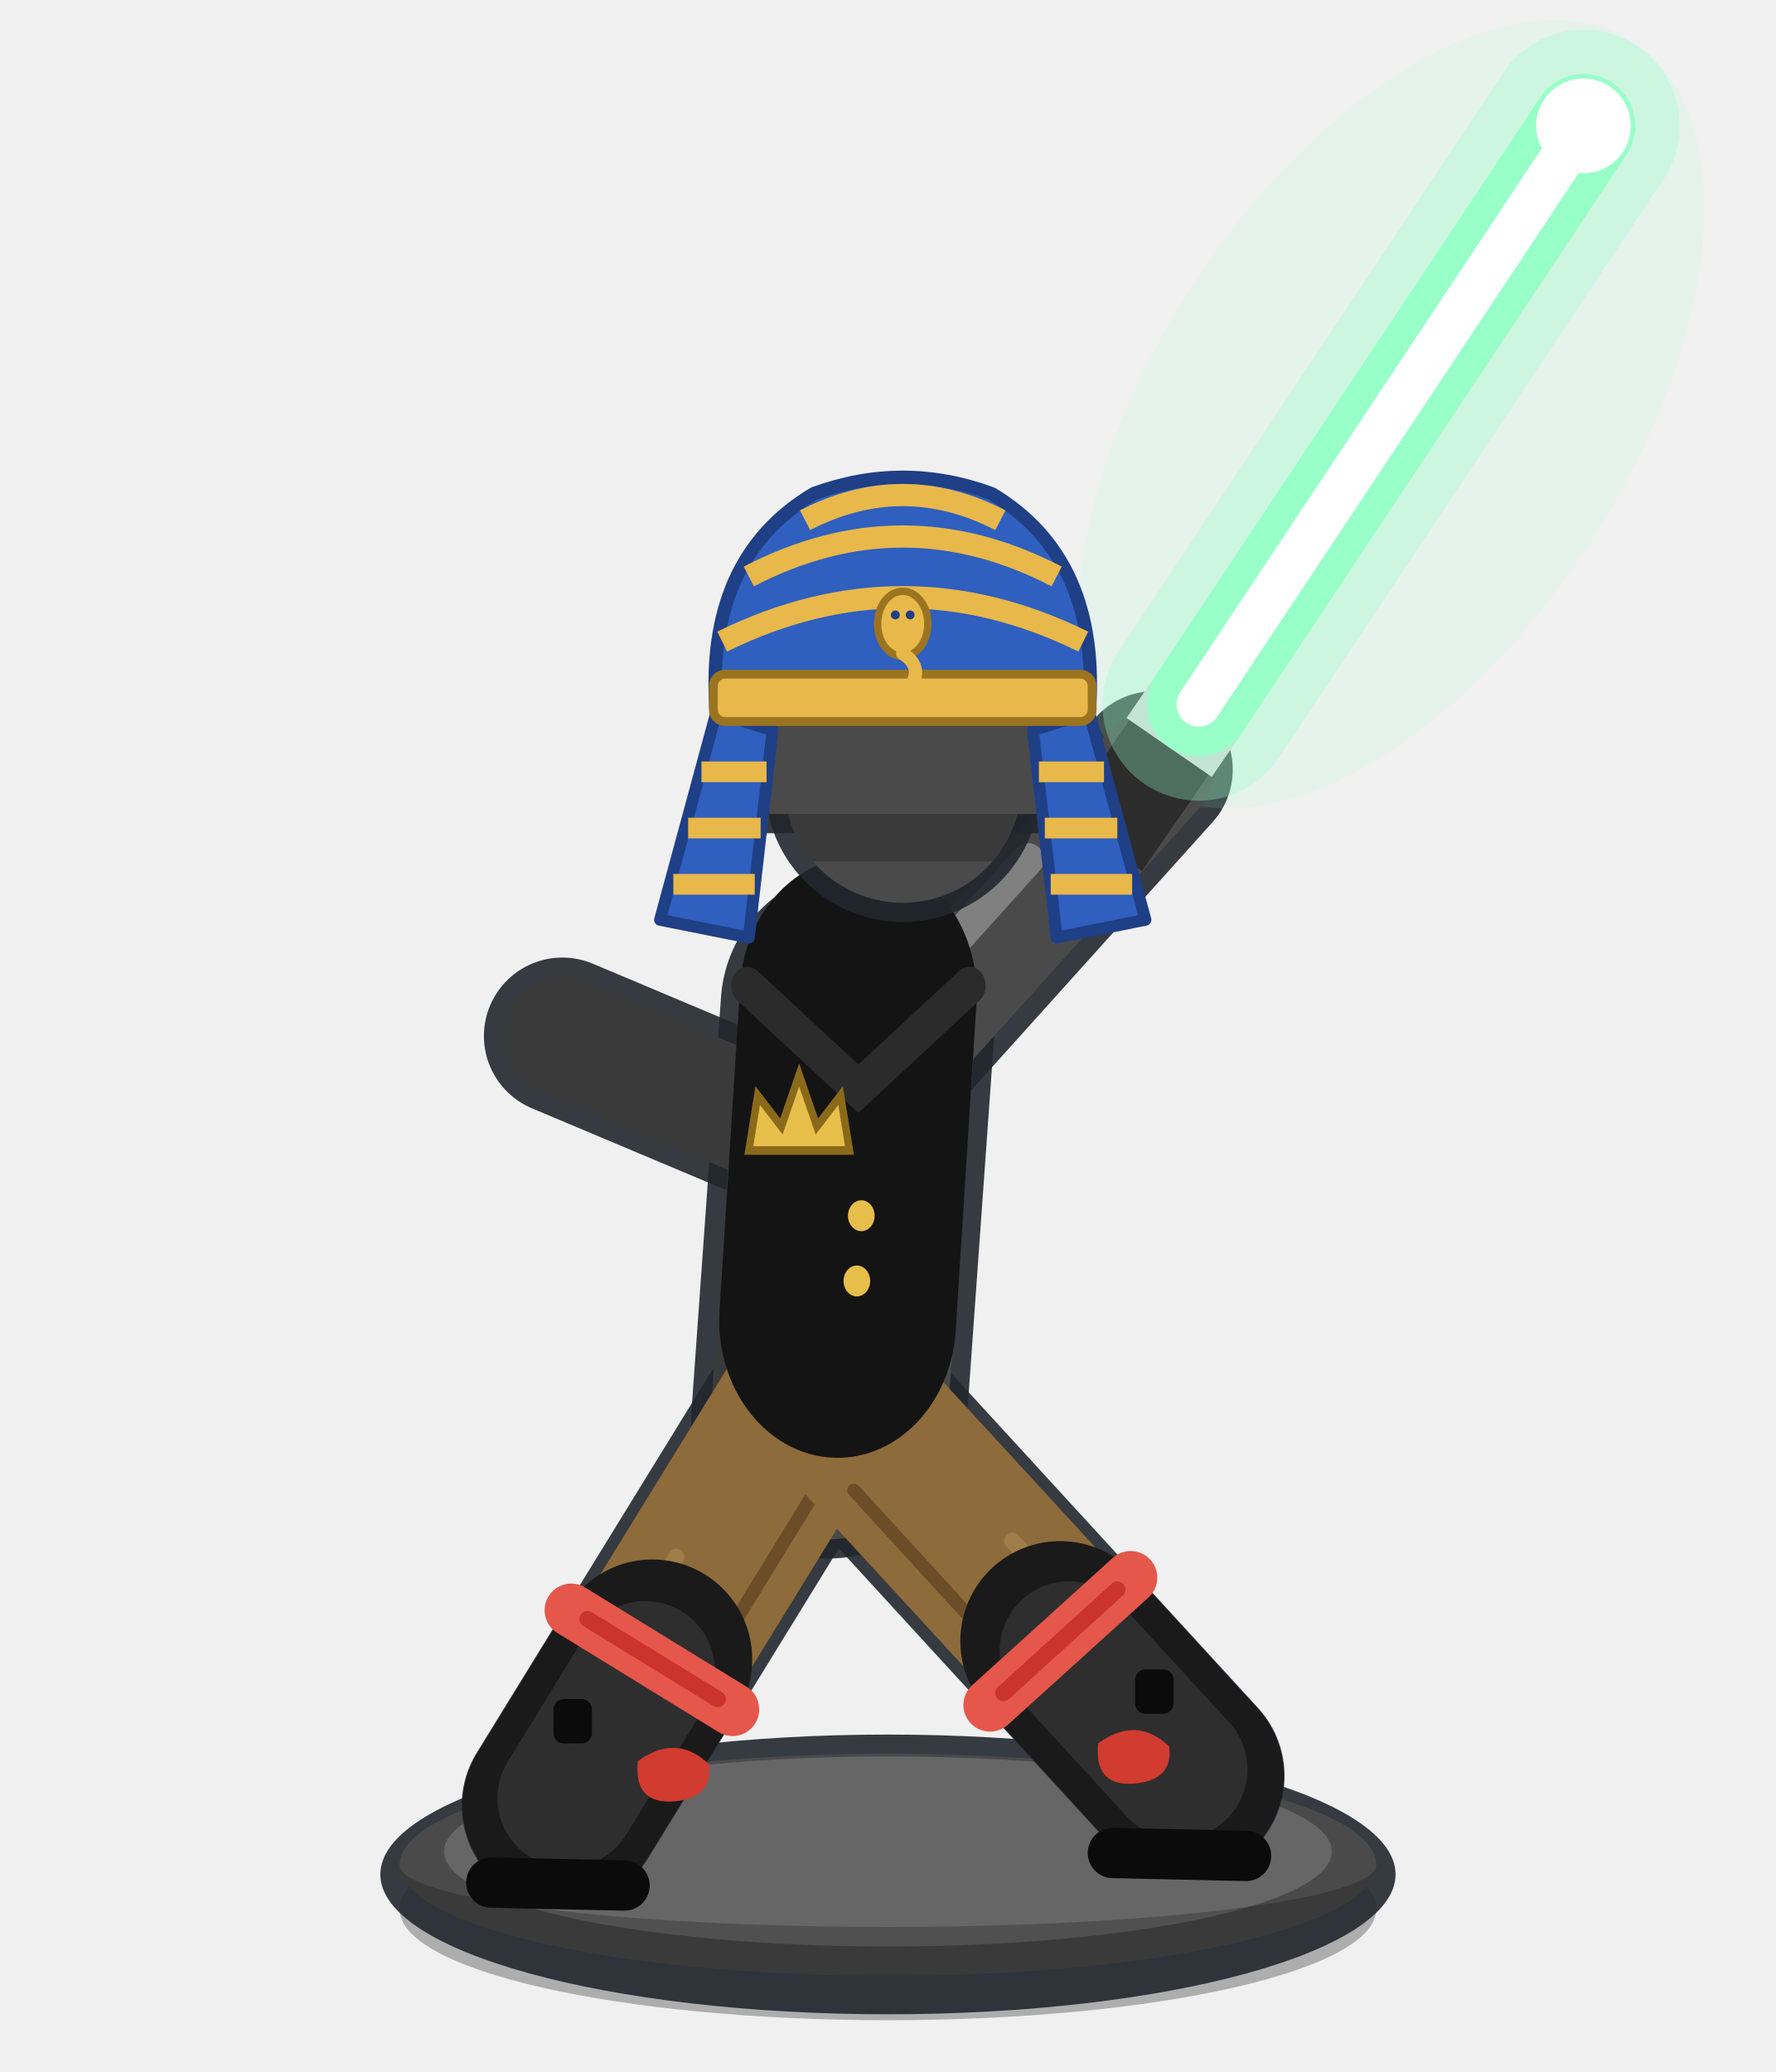
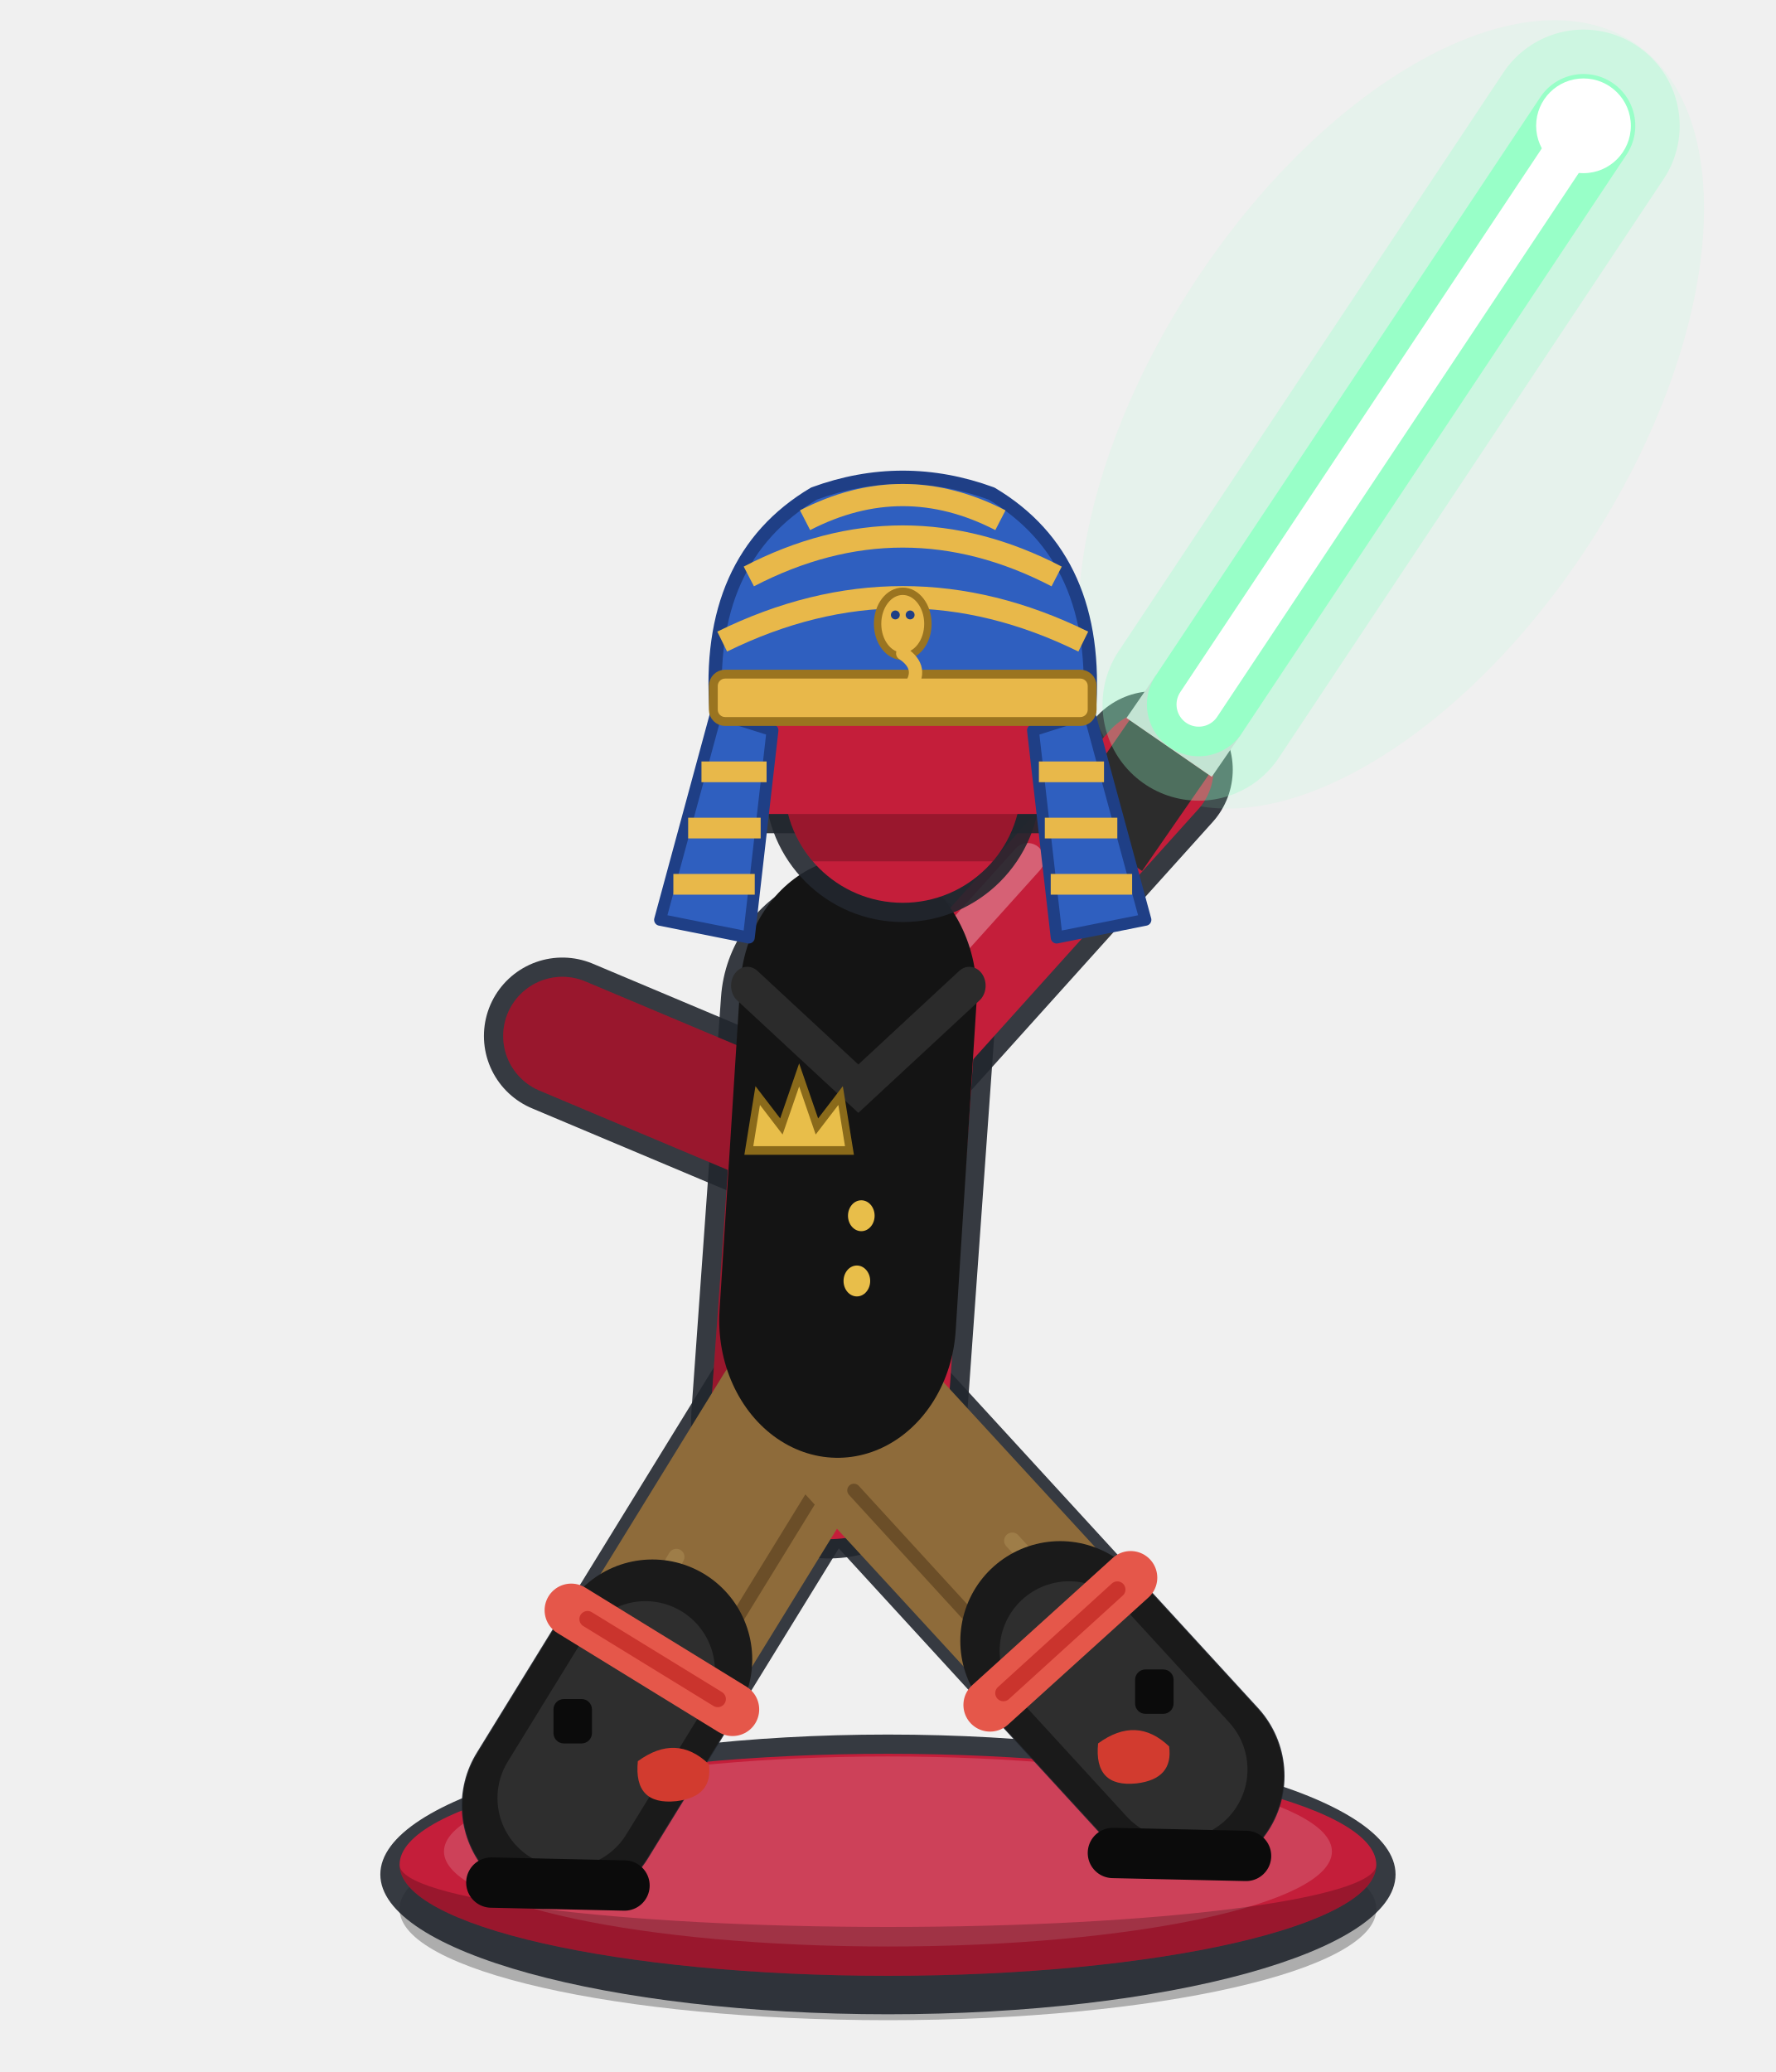
<svg xmlns="http://www.w3.org/2000/svg" viewBox="0 0 120 140">
  <ellipse cx="60" cy="129" rx="33" ry="7.5" fill="#000" opacity="0.28" />
  <ellipse cx="60" cy="126.65" rx="34.3" ry="9.45" fill="#22262E" fill-opacity=".9" />
-   <ellipse cx="60" cy="126" rx="33" ry="7.5" fill="#4A4A4A" />
+   <ellipse cx="60" cy="126" rx="33" ry="7.5" fill="#C41E3A" />
  <ellipse cx="60" cy="125.1" rx="30" ry="6.42" fill="#fff" fill-opacity="0.16" stroke="none" />
  <path d="M27 126 A33 7.5 0 0 0 93 126 A33 4.2 0 0 1 27 126 z" fill="#000" fill-opacity="0.22" stroke="none" />
  <g fill="none" stroke="#22262E" stroke-opacity=".9" stroke-linecap="round" stroke-linejoin="round">
    <path d="M38 122 L54 96 M80 120 L58 96" stroke-width="13.6" />
    <path d="M56 96 L58 68" stroke-width="18.6" />
    <path d="M57 78 L38 70 M60 72 L78 52" stroke-width="10.6" />
  </g>
  <ellipse cx="94" cy="28" rx="16" ry="30" fill="#98FFC8" opacity="0.12" transform="rotate(33 94 28)" />
-   <g stroke="#4A4A4A" fill="none" stroke-linecap="round" stroke-linejoin="round">
+   <g stroke="#C41E3A" fill="none" stroke-linecap="round" stroke-linejoin="round">
    <path d="M38 122 L54 96" stroke-width="11" />
    <path d="M42.68 124.88 L58.68 98.88 A5.5 5.5 0 0 0 49.32 93.12 L33.32 119.12 A5.5 5.5 0 0 0 42.68 124.88 z" fill="#000" fill-opacity=".22" stroke="none" />
    <path d="M80 120 L58 96" stroke-width="11" />
    <path d="M56 96 L58 68" stroke-width="16" />
    <path d="M53.01 95.79 L55.01 67.79 A2.5 2.5 0 0 0 50.02 67.43 L48.02 95.43 A2.5 2.5 0 0 0 53.01 95.79 z" fill="#000" fill-opacity=".22" stroke="none" />
    <path d="M57 78 L38 70" stroke-width="8" />
    <path d="M58.55 74.31 L39.55 66.31 A4 4 0 0 0 36.45 73.69 L55.45 81.69 A4 4 0 0 0 58.55 74.31 z" fill="#000" fill-opacity=".22" stroke="none" />
    <path d="M60 72 L78 52" stroke-width="8" />
    <path d="M59.11 71.2 L70.27 58.8 A1.1 1.1 0 0 0 68.63 57.33 L57.47 69.73 A1.1 1.1 0 0 0 59.11 71.2 z" fill="#fff" fill-opacity=".3" stroke="none" />
  </g>
  <path d="M 54 96 L 39.9 118.9" fill="none" stroke="#8E6B3A" stroke-width="12" stroke-linecap="round" />
  <path d="M 42.8 114.2 L 44.4 111.6" fill="none" stroke="#6B4E28" stroke-width="12.4" />
  <path d="M 43.5 119.6 L 55.3 100.4" fill="none" stroke="#6B4E28" stroke-width="0.9" stroke-linecap="round" />
  <path d="M 43.5 108.9 L 45.7 105.2" fill="none" stroke="#A5844F" stroke-width="1.1" stroke-linecap="round" opacity="0.7" />
  <path d="M 58 96 L 77.4 117.1" fill="none" stroke="#8E6B3A" stroke-width="12" stroke-linecap="round" />
  <path d="M 73.4 112.8 L 71.2 110.4" fill="none" stroke="#6B4E28" stroke-width="12.4" />
  <path d="M 74 118.5 L 57.7 100.7" fill="none" stroke="#6B4E28" stroke-width="0.9" stroke-linecap="round" />
  <path d="M 71.5 107.5 L 68.4 104.1" fill="none" stroke="#A5844F" stroke-width="1.1" stroke-linecap="round" opacity="0.7" />
  <g transform="matrix(1 0 0 1.16 0 -15.76)">
    <path d="M 58 71.5 L 56.6 90.5" stroke="#141414" stroke-width="16" stroke-linecap="round" fill="none" />
    <path d="M 50.5 71 L 58 77 L 65.5 71" fill="none" stroke="#2B2B2B" stroke-width="2.2" stroke-linecap="round" />
    <path d="M 50.6 80.6 L 51.2 77.4 L 52.8 79.2 L 54 76.2 L 55.2 79.2 L 56.8 77.4 L 57.4 80.6 Z" fill="#E8BE4A" stroke="#8A6A1A" stroke-width="0.5" />
    <circle cx="58.2" cy="84.4" r="0.9" fill="#E8BE4A" />
    <circle cx="57.9" cy="88.2" r="0.9" fill="#E8BE4A" />
  </g>
  <path d="M 38 122 L 44.08 112.12" fill="none" stroke="#1A1A1A" stroke-width="13.5" stroke-linecap="round" />
  <path d="M 38.315 121.489 L 43.608 112.886" fill="none" stroke="#2E2E2E" stroke-width="9.4" stroke-linecap="round" />
  <path d="M 43.1 119 q 2.6 -1.9 4.8 0.2 q 0.3 2.2 -2.2 2.5 q -2.9 0.3 -2.6 -2.7 z" fill="#D23B2F" />
  <path d="M 49.5 115.5 L 38.6 108.8" fill="none" stroke="#E5574A" stroke-width="3.6" stroke-linecap="round" />
  <path d="M 48.5 114.8 L 39.7 109.4" fill="none" stroke="#C8302A" stroke-width="1.1" stroke-linecap="round" opacity="0.9" />
  <path d="M 33.2 127.2 L 42.2 127.4" fill="none" stroke="#0B0B0B" stroke-width="3.4" stroke-linecap="round" />
  <rect x="37.4" y="114.8" width="2.6" height="3" rx="0.7" fill="#0B0B0B" />
  <path d="M 80 120 L 71.64 110.88" fill="none" stroke="#1A1A1A" stroke-width="13.5" stroke-linecap="round" />
  <path d="M 79.595 119.558 L 72.248 111.543" fill="none" stroke="#2E2E2E" stroke-width="9.4" stroke-linecap="round" />
  <path d="M 74.2 117.8 q 2.6 -1.9 4.8 0.2 q 0.3 2.2 -2.2 2.5 q -2.9 0.3 -2.6 -2.7 z" fill="#D23B2F" />
  <path d="M 76.4 106.6 L 66.9 115.2" fill="none" stroke="#E5574A" stroke-width="3.6" stroke-linecap="round" />
  <path d="M 75.5 107.4 L 67.8 114.4" fill="none" stroke="#C8302A" stroke-width="1.1" stroke-linecap="round" opacity="0.9" />
  <path d="M 75.2 125.2 L 84.2 125.4" fill="none" stroke="#0B0B0B" stroke-width="3.4" stroke-linecap="round" />
  <rect x="76.7" y="112.8" width="2.6" height="3" rx="0.7" fill="#0B0B0B" />
  <path d="M74.5 57 L79 50.5" stroke="#2c2c2c" stroke-width="6.5" stroke-linecap="butt" fill="none" />
  <path d="M79 50.5 L81 47.6" stroke="#d8d8d8" stroke-width="7" stroke-linecap="butt" fill="none" />
  <g fill="none" stroke-linecap="round">
    <path d="M81 47.6 L107 8.5" stroke="#98FFC8" stroke-width="13" opacity="0.32" />
    <path d="M81 47.6 L107 8.5" stroke="#98FFC8" stroke-width="7" />
    <path d="M81 47.6 L107 8.5" stroke="#fff" stroke-width="3" />
  </g>
  <circle cx="107" cy="8.5" r="3.2" fill="#fff" />
  <g transform="translate(61,53)">
    <path d="M -12.3 0 a 12.3 12.3 0 0 1 24.6 0 L 9.3 0 a 9.3 9.3 0 0 1 -18.6 0 z" fill="#22262E" fill-opacity=".9" />
    <rect x="-13.8" y="-3.8" width="27.6" height="7.1" rx="3.24" fill="#22262E" fill-opacity=".9" />
-     <circle cx="0" cy="0" r="8" fill="#4A4A4A" />
-     <path d="M -11 0 a 11 11 0 0 1 22 0 z" fill="#4A4A4A" />
-     <rect x="-12.5" y="-2.5" width="25" height="4.5" rx="2.2" fill="#4A4A4A" />
+     <circle cx="0" cy="0" r="8" fill="#C41E3A" />
+     <path d="M -11 0 a 11 11 0 0 1 22 0 z" fill="#C41E3A" />
+     <rect x="-12.5" y="-2.5" width="25" height="4.5" rx="2.2" fill="#C41E3A" />
    <path d="M-7.75 2 L7.75 2 A8 8 0 0 1 6.08 5.2 L-6.08 5.2 A8 8 0 0 1 -7.75 2 z" fill="#000" fill-opacity=".22" stroke="none" />
    <path d="M-6.1 -7.8 A9.9 9.9 0 0 1 6.1 -7.8 L3.8 -6.58 A7.6 7.6 0 0 0 -3.8 -6.58 z" fill="#fff" fill-opacity=".3" stroke="none" />
  </g>
  <g transform="translate(61,53)">
    <g transform="translate(0,-3.25)">
      <path d="M -12.6 -1.6 L -16.4 12.4 L -10.4 13.6 L -8.8 -0.4 Z M 12.6 -1.6 L 16.4 12.4 L 10.4 13.6 L 8.8 -0.4 Z" fill="#2F5FBF" stroke="#1F3F86" stroke-width="0.8" stroke-linejoin="round" />
      <path d="M -13.6 2.4 L -9.2 2.4 M -14.5 6.2 L -9.6 6.2 M -15.5 10 L -10 10 M 13.6 2.4 L 9.2 2.4 M 14.5 6.2 L 9.6 6.2 M 15.5 10 L 10 10" fill="none" stroke="#E8B84A" stroke-width="1.4" />
      <path d="M -12.6 -1.6 Q -13.4 -12 -6 -16.4 Q 0 -18.6 6 -16.4 Q 13.4 -12 12.6 -1.6 Z" fill="#2F5FBF" stroke="#1F3F86" stroke-width="0.9" stroke-linejoin="round" />
      <path d="M -12.2 -6.4 Q 0 -12.4 12.2 -6.4 M -10.4 -10.8 Q 0 -16.2 10.4 -10.8 M -6.6 -14.6 Q 0 -18 6.6 -14.6" fill="none" stroke="#E8B84A" stroke-width="1.5" />
      <rect x="-12.8" y="-4.2" width="25.6" height="3.2" rx="0.8" fill="#E8B84A" stroke="#9A7420" stroke-width="0.6" />
      <ellipse cx="0" cy="-7.6" rx="1.7" ry="2.2" fill="#E8B84A" stroke="#9A7420" stroke-width="0.5" />
      <path d="M 0 -5.6 Q 1.5 -4.6 0.4 -3.2" fill="none" stroke="#E8B84A" stroke-width="0.9" stroke-linecap="round" />
      <circle cx="-0.5" cy="-8.2" r="0.3" fill="#1F3F86" />
      <circle cx="0.5" cy="-8.2" r="0.3" fill="#1F3F86" />
    </g>
  </g>
</svg>
